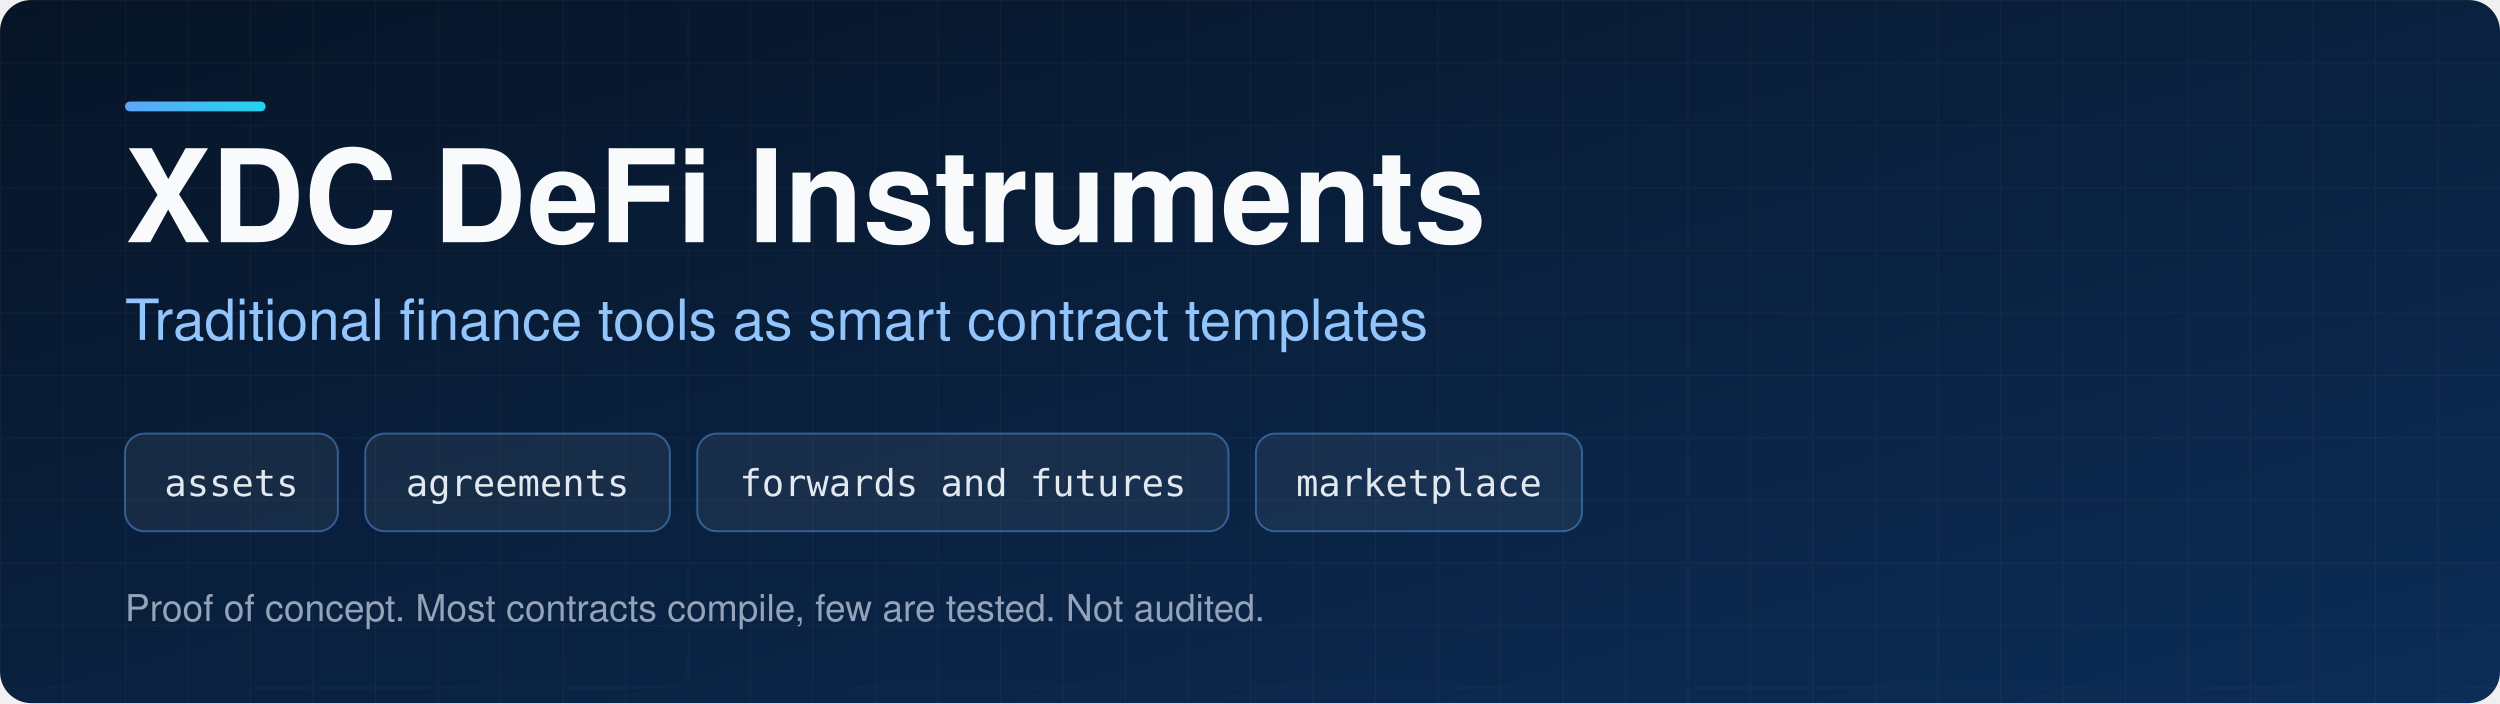
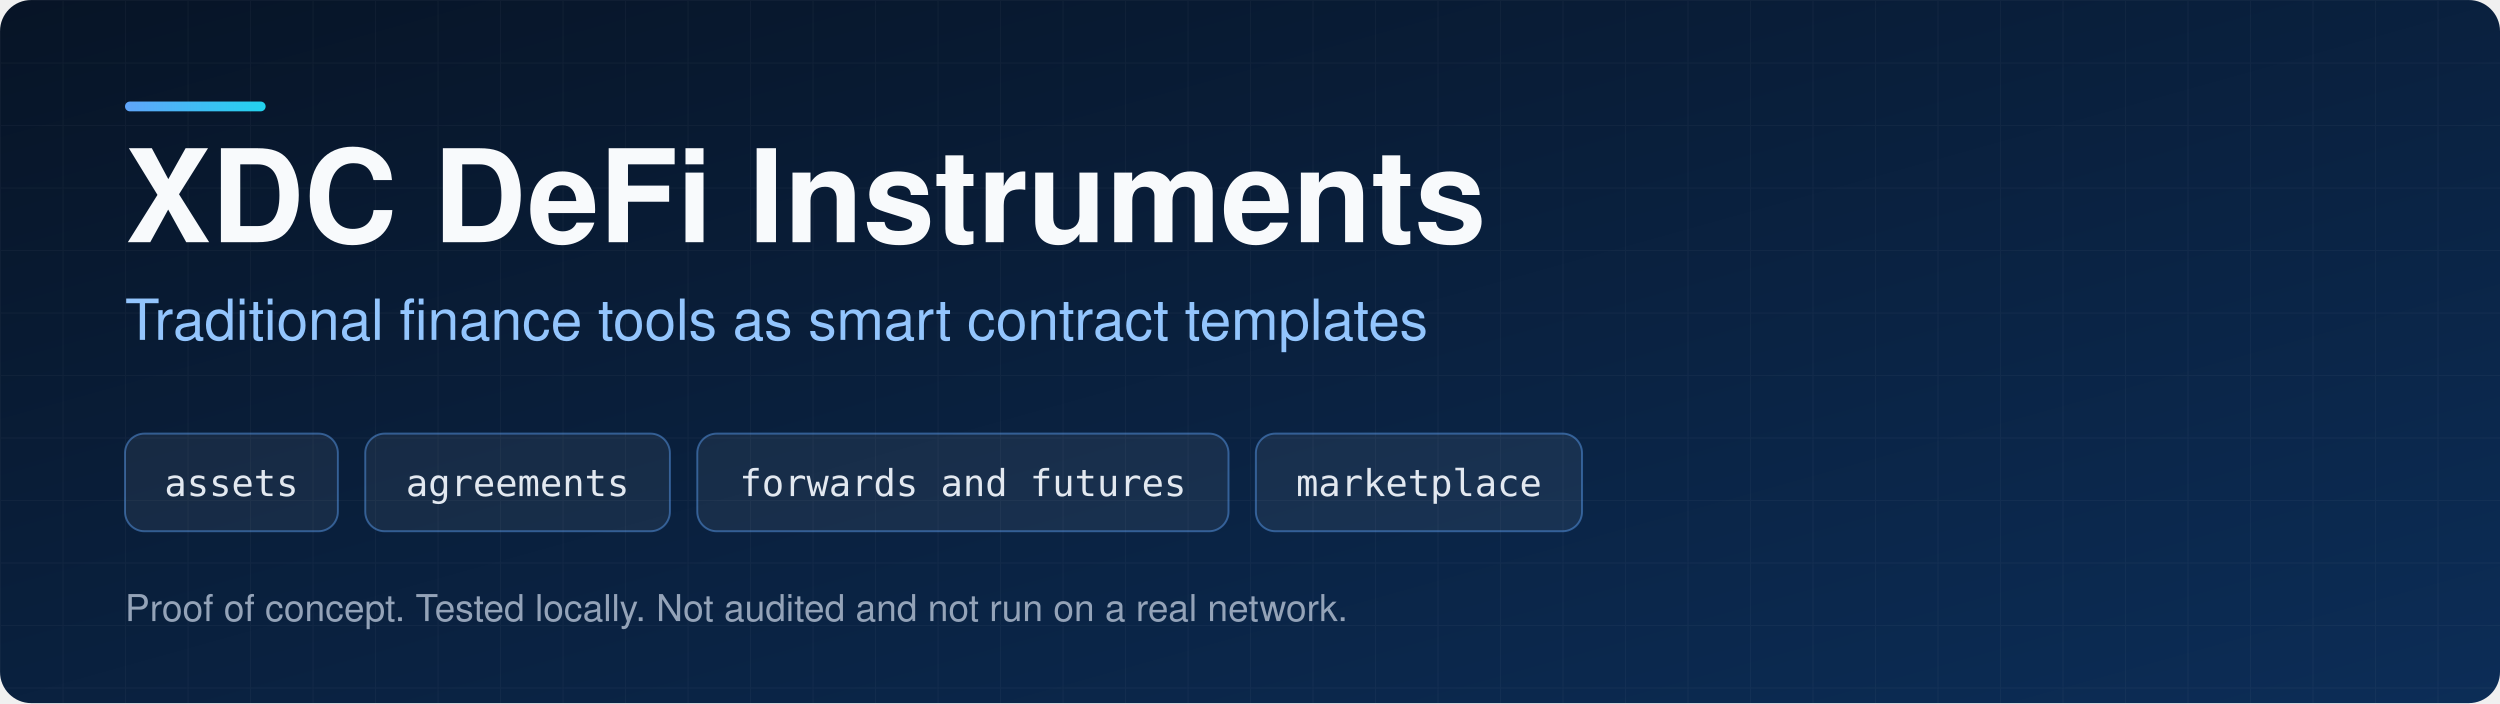
<svg xmlns="http://www.w3.org/2000/svg" viewBox="0 0 1280 360" width="1280" height="360" role="img" aria-label="XDC DeFi Instruments: Traditional finance tools as smart contract templates">
  <defs>
    <linearGradient id="bg" x1="0" y1="0" x2="1" y2="1">
      <stop offset="0" stop-color="#071426" />
      <stop offset="1" stop-color="#0c2d57" />
    </linearGradient>
    <linearGradient id="accent" x1="0" y1="0" x2="1" y2="0">
      <stop offset="0" stop-color="#60a5fa" />
      <stop offset="1" stop-color="#22d3ee" />
    </linearGradient>
    <pattern id="grid" width="32" height="32" patternUnits="userSpaceOnUse">
      <path d="M32 0H0V32" fill="none" stroke="#ffffff" stroke-opacity=".035" />
    </pattern>
  </defs>
  <rect width="1280" height="360" rx="16" fill="url(#bg)" />
  <rect width="1280" height="360" rx="16" fill="url(#grid)" />
  <rect x="64" y="52" width="72" height="5" rx="2.5" fill="url(#accent)" />
  <text x="64" y="124" font-family="ui-sans-serif, -apple-system, BlinkMacSystemFont, &quot;Segoe UI&quot;, Helvetica, Arial, sans-serif" font-size="66" font-weight="750" fill="#f8fafc">XDC DeFi Instruments</text>
  <text x="64" y="174" font-family="ui-sans-serif, -apple-system, BlinkMacSystemFont, &quot;Segoe UI&quot;, Helvetica, Arial, sans-serif" font-size="29" font-weight="500" fill="#93c5fd">Traditional finance tools as smart contract templates</text>
  <rect x="64" y="222" width="109" height="50" rx="10" fill="#ffffff" fill-opacity=".06" stroke="#60a5fa" stroke-opacity=".45" />
  <text x="118.5" y="254" text-anchor="middle" font-family="ui-monospace, SFMono-Regular, Menlo, Consolas, monospace" font-size="19" fill="#e2e8f0">assets</text>
  <rect x="187" y="222" width="156" height="50" rx="10" fill="#ffffff" fill-opacity=".06" stroke="#60a5fa" stroke-opacity=".45" />
  <text x="265.0" y="254" text-anchor="middle" font-family="ui-monospace, SFMono-Regular, Menlo, Consolas, monospace" font-size="19" fill="#e2e8f0">agreements</text>
  <rect x="357" y="222" width="272" height="50" rx="10" fill="#ffffff" fill-opacity=".06" stroke="#60a5fa" stroke-opacity=".45" />
  <text x="493.0" y="254" text-anchor="middle" font-family="ui-monospace, SFMono-Regular, Menlo, Consolas, monospace" font-size="19" fill="#e2e8f0">forwards and futures</text>
  <rect x="643" y="222" width="167" height="50" rx="10" fill="#ffffff" fill-opacity=".06" stroke="#60a5fa" stroke-opacity=".45" />
  <text x="726.5" y="254" text-anchor="middle" font-family="ui-monospace, SFMono-Regular, Menlo, Consolas, monospace" font-size="19" fill="#e2e8f0">marketplace</text>
-   <text x="64" y="318" font-family="ui-sans-serif, -apple-system, BlinkMacSystemFont, &quot;Segoe UI&quot;, Helvetica, Arial, sans-serif" font-size="19" fill="#94a3b8">Proof of concept. Most contracts compile, few are tested. Not audited.</text>
+   <text x="64" y="318" font-family="ui-sans-serif, -apple-system, BlinkMacSystemFont, &quot;Segoe UI&quot;, Helvetica, Arial, sans-serif" font-size="19" fill="#94a3b8">Proof of concept. Tested locally. Not audited and not run on a real network.</text>
</svg>
